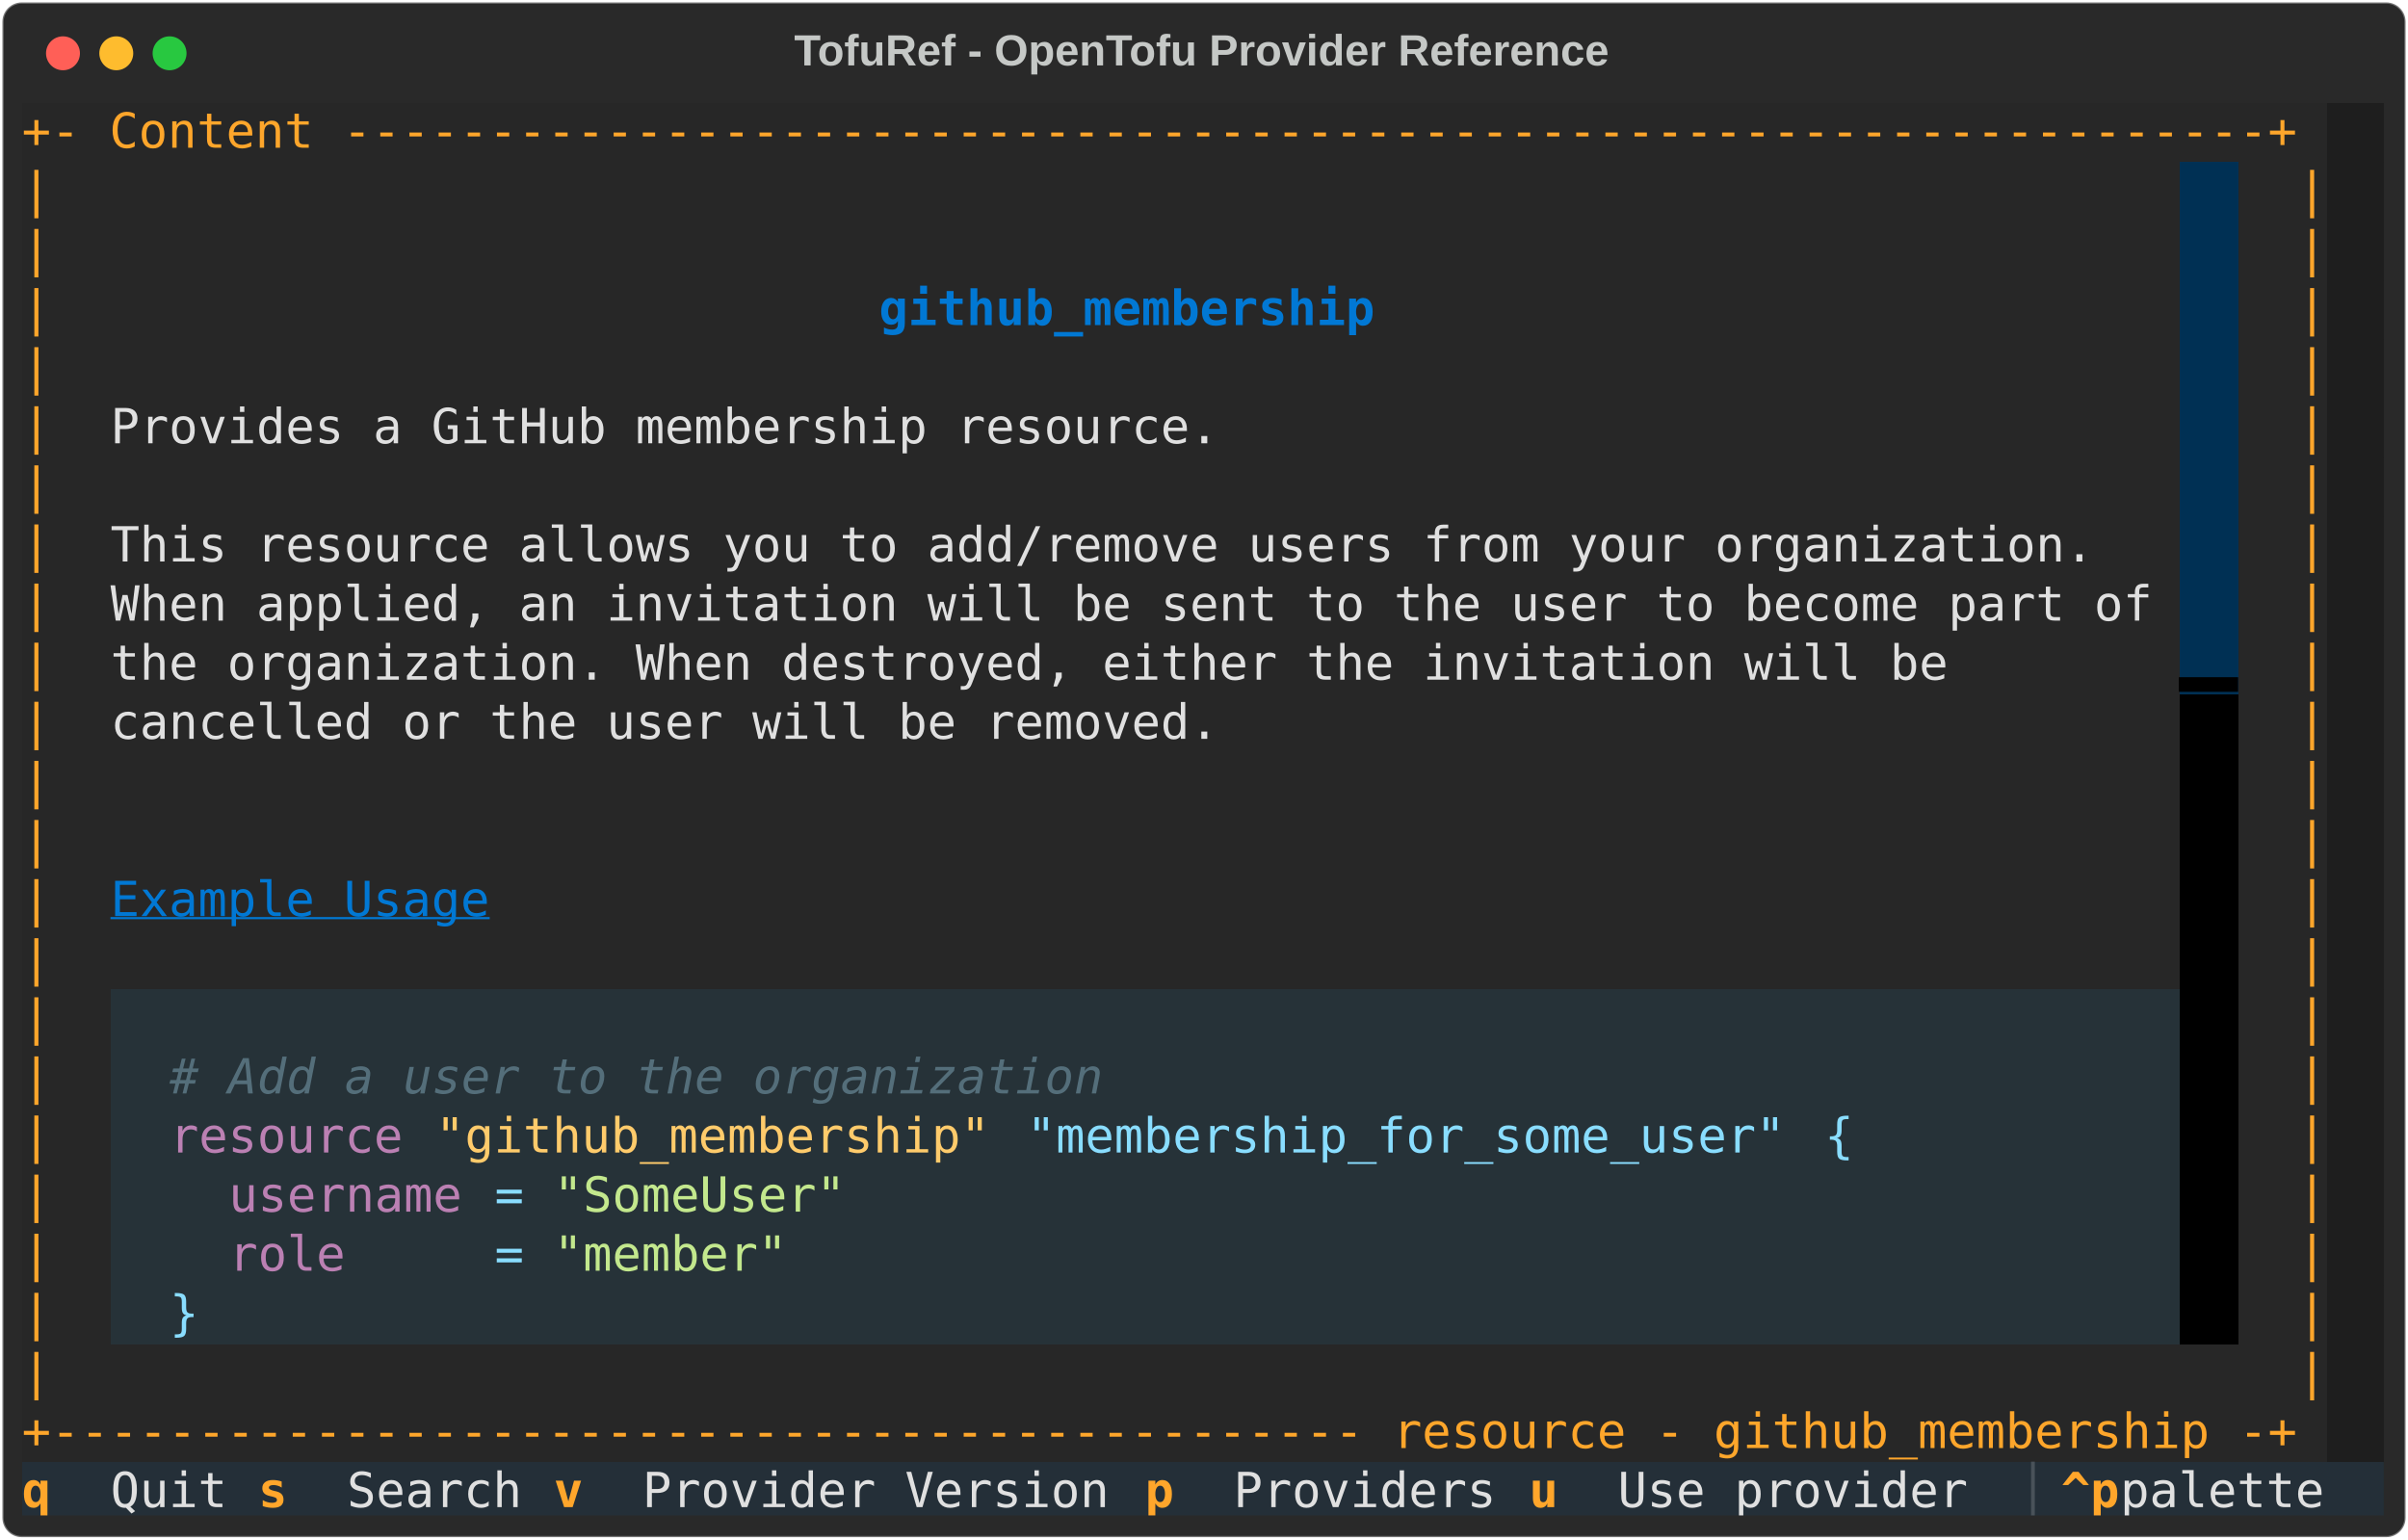
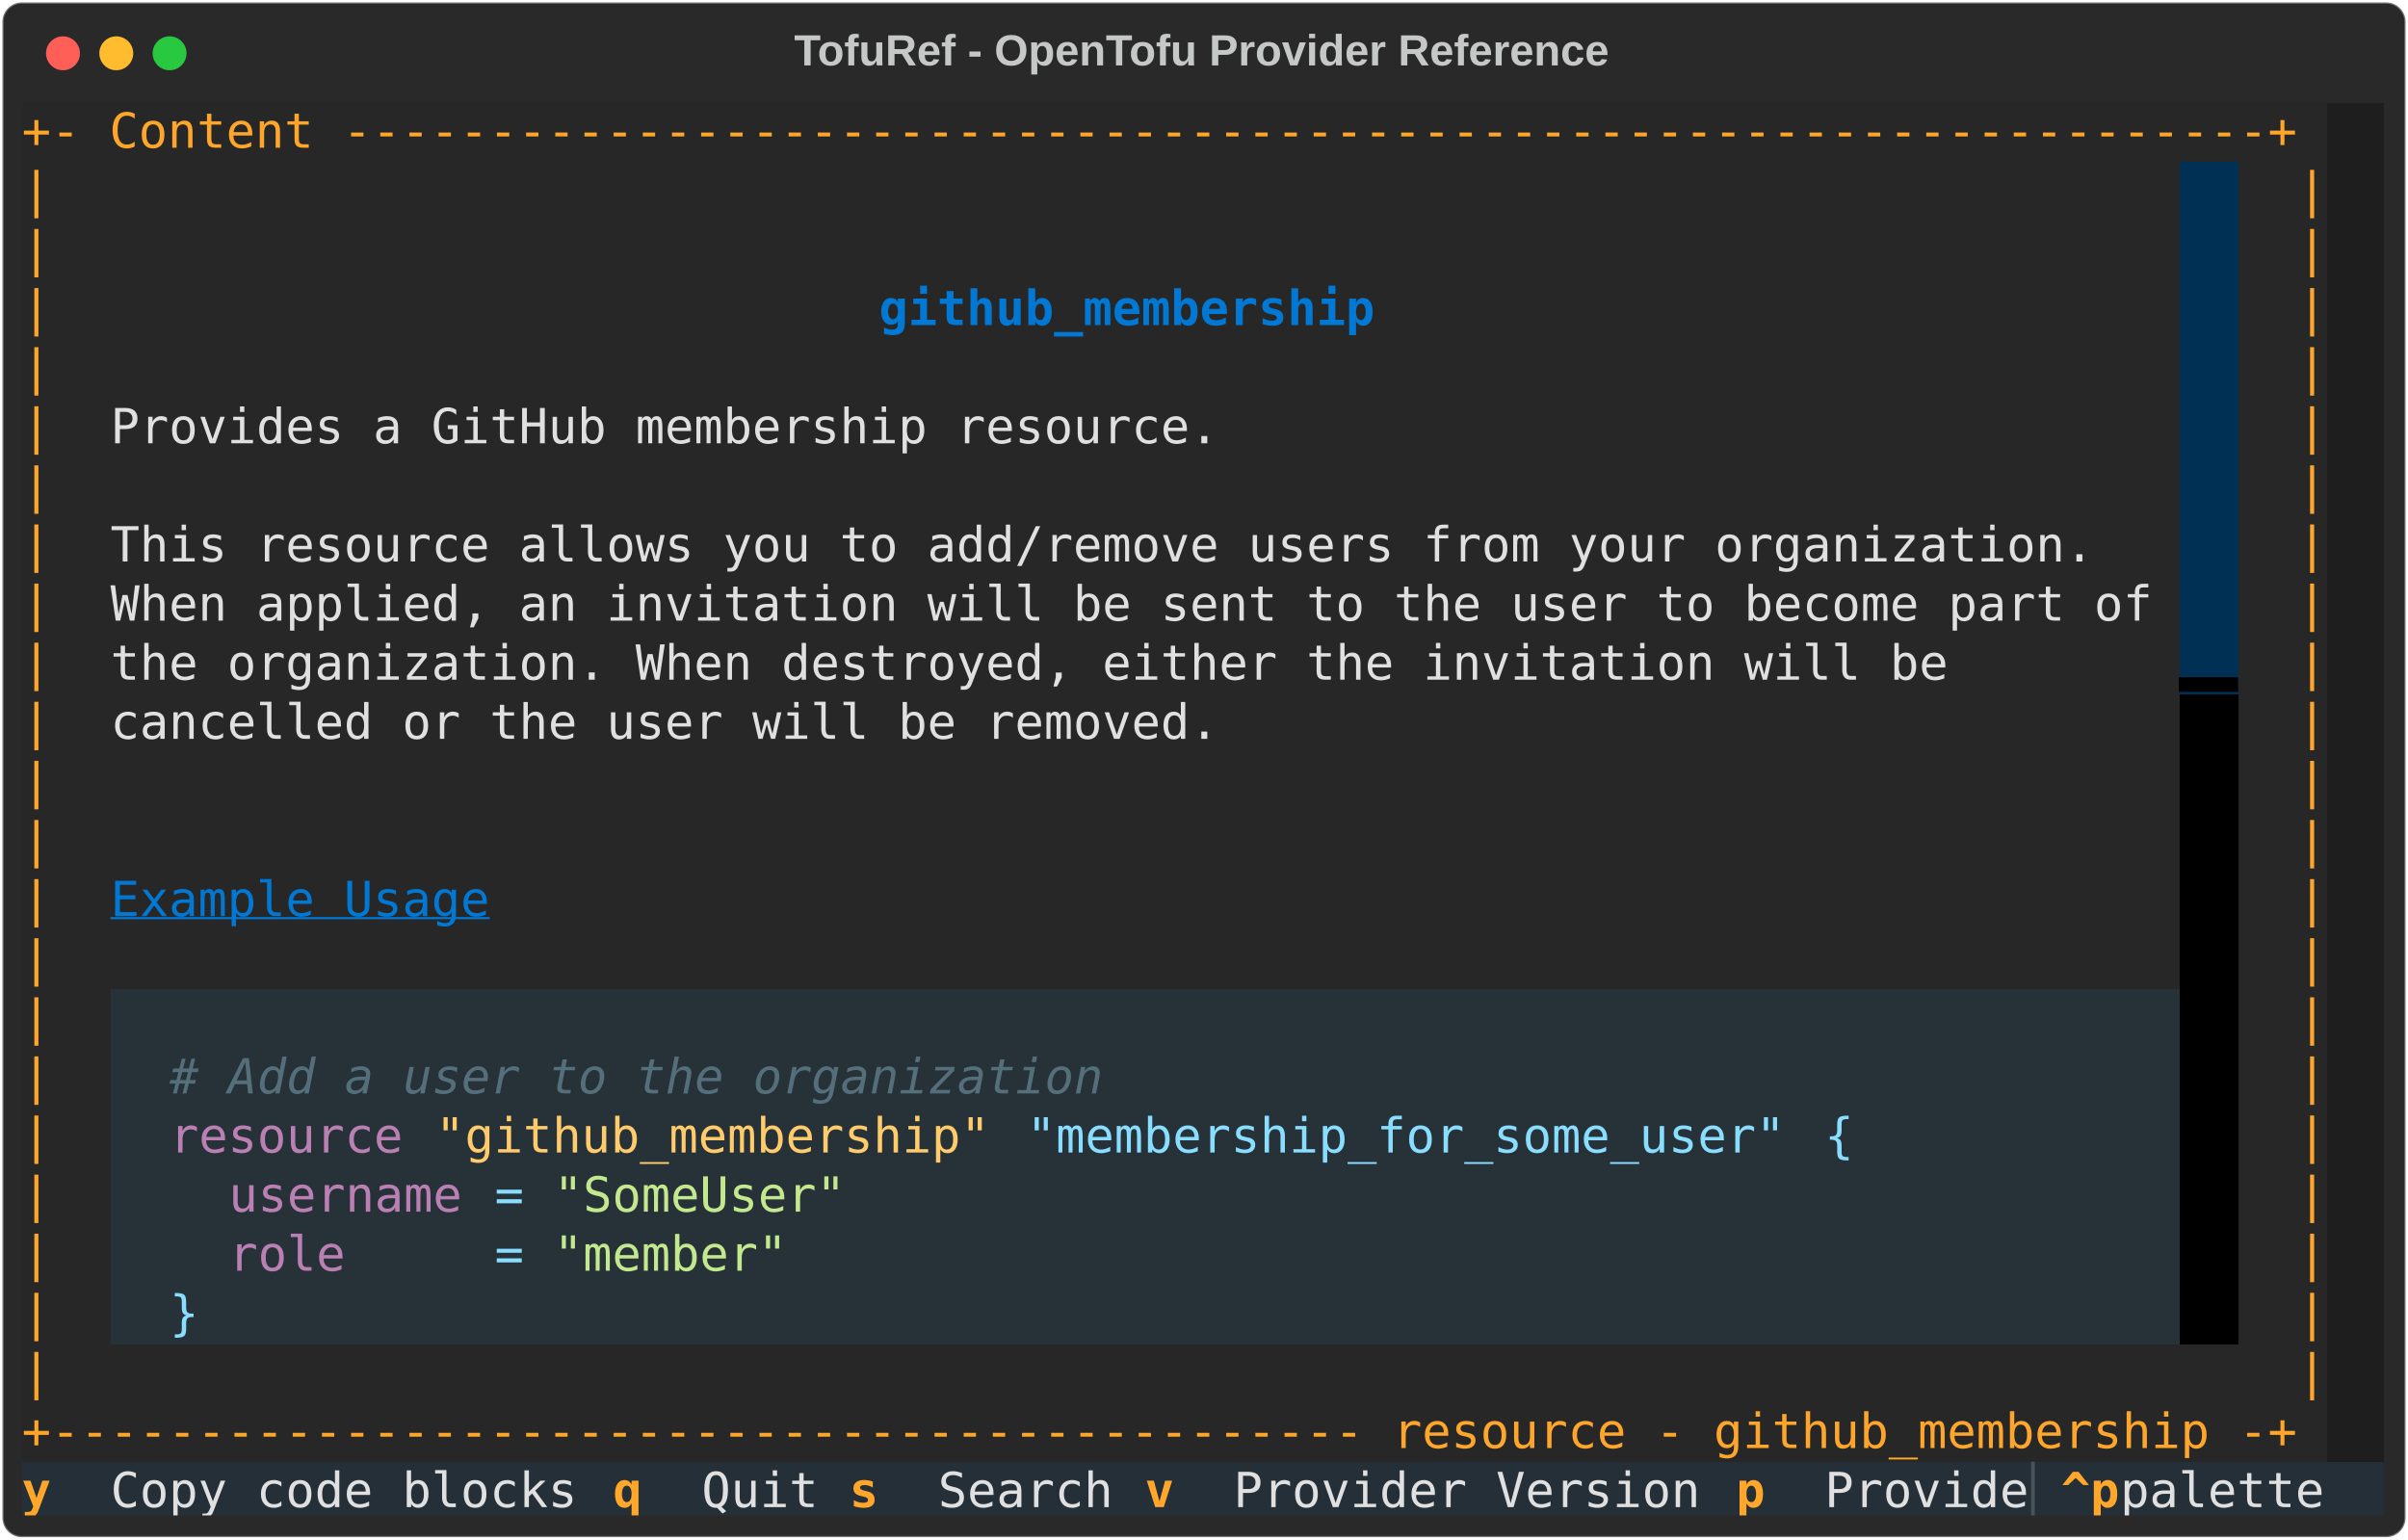
<svg xmlns="http://www.w3.org/2000/svg" class="rich-terminal" viewBox="0 0 994 635.6">
  <style>

    @font-face {
        font-family: "Fira Code";
        src: local("FiraCode-Regular"),
                url("https://cdnjs.cloudflare.com/ajax/libs/firacode/6.2.0/woff2/FiraCode-Regular.woff2") format("woff2"),
                url("https://cdnjs.cloudflare.com/ajax/libs/firacode/6.2.0/woff/FiraCode-Regular.woff") format("woff");
        font-style: normal;
        font-weight: 400;
    }
    @font-face {
        font-family: "Fira Code";
        src: local("FiraCode-Bold"),
                url("https://cdnjs.cloudflare.com/ajax/libs/firacode/6.2.0/woff2/FiraCode-Bold.woff2") format("woff2"),
                url("https://cdnjs.cloudflare.com/ajax/libs/firacode/6.2.0/woff/FiraCode-Bold.woff") format("woff");
        font-style: bold;
        font-weight: 700;
    }

    .terminal-matrix {
        font-family: Fira Code, monospace;
        font-size: 20px;
        line-height: 24.4px;
        font-variant-east-asian: full-width;
    }

    .terminal-title {
        font-size: 18px;
        font-weight: bold;
        font-family: arial;
    }

    .terminal-r1 { fill: #fea62b }
.terminal-r2 { fill: #e0e0e0 }
.terminal-r3 { fill: #c5c8c6 }
.terminal-r4 { fill: #272727 }
.terminal-r5 { fill: #0178d4;font-weight: bold }
.terminal-r6 { fill: #000000 }
.terminal-r7 { fill: #0178d4;text-decoration: underline; }
.terminal-r8 { fill: #d2d2d2 }
.terminal-r9 { fill: #546e7a;font-style: italic; }
.terminal-r10 { fill: #bb80b3 }
.terminal-r11 { fill: #eeffff }
.terminal-r12 { fill: #ffcb6b }
.terminal-r13 { fill: #89ddff }
.terminal-r14 { fill: #44555d;font-style: italic; }
.terminal-r15 { fill: #c3e88d }
.terminal-r16 { fill: #ffa62b;font-weight: bold }
.terminal-r17 { fill: #495259 }
    </style>
  <defs>
    <clipPath id="terminal-clip-terminal">
      <rect x="0" y="0" width="975.0" height="584.6" />
    </clipPath>
    <clipPath id="terminal-line-0">
      <rect x="0" y="1.5" width="976" height="24.65" />
    </clipPath>
    <clipPath id="terminal-line-1">
      <rect x="0" y="25.9" width="976" height="24.65" />
    </clipPath>
    <clipPath id="terminal-line-2">
      <rect x="0" y="50.3" width="976" height="24.65" />
    </clipPath>
    <clipPath id="terminal-line-3">
      <rect x="0" y="74.7" width="976" height="24.65" />
    </clipPath>
    <clipPath id="terminal-line-4">
      <rect x="0" y="99.1" width="976" height="24.65" />
    </clipPath>
    <clipPath id="terminal-line-5">
      <rect x="0" y="123.5" width="976" height="24.65" />
    </clipPath>
    <clipPath id="terminal-line-6">
      <rect x="0" y="147.9" width="976" height="24.65" />
    </clipPath>
    <clipPath id="terminal-line-7">
      <rect x="0" y="172.3" width="976" height="24.65" />
    </clipPath>
    <clipPath id="terminal-line-8">
      <rect x="0" y="196.7" width="976" height="24.65" />
    </clipPath>
    <clipPath id="terminal-line-9">
      <rect x="0" y="221.1" width="976" height="24.65" />
    </clipPath>
    <clipPath id="terminal-line-10">
      <rect x="0" y="245.5" width="976" height="24.65" />
    </clipPath>
    <clipPath id="terminal-line-11">
      <rect x="0" y="269.9" width="976" height="24.65" />
    </clipPath>
    <clipPath id="terminal-line-12">
      <rect x="0" y="294.3" width="976" height="24.65" />
    </clipPath>
    <clipPath id="terminal-line-13">
      <rect x="0" y="318.7" width="976" height="24.65" />
    </clipPath>
    <clipPath id="terminal-line-14">
      <rect x="0" y="343.1" width="976" height="24.65" />
    </clipPath>
    <clipPath id="terminal-line-15">
      <rect x="0" y="367.5" width="976" height="24.65" />
    </clipPath>
    <clipPath id="terminal-line-16">
      <rect x="0" y="391.9" width="976" height="24.65" />
    </clipPath>
    <clipPath id="terminal-line-17">
      <rect x="0" y="416.3" width="976" height="24.65" />
    </clipPath>
    <clipPath id="terminal-line-18">
      <rect x="0" y="440.7" width="976" height="24.65" />
    </clipPath>
    <clipPath id="terminal-line-19">
      <rect x="0" y="465.1" width="976" height="24.65" />
    </clipPath>
    <clipPath id="terminal-line-20">
      <rect x="0" y="489.5" width="976" height="24.65" />
    </clipPath>
    <clipPath id="terminal-line-21">
      <rect x="0" y="513.9" width="976" height="24.65" />
    </clipPath>
    <clipPath id="terminal-line-22">
      <rect x="0" y="538.3" width="976" height="24.65" />
    </clipPath>
  </defs>
  <rect fill="#292929" stroke="rgba(255,255,255,0.35)" stroke-width="1" x="1" y="1" width="992" height="633.6" rx="8" />
  <text class="terminal-title" fill="#c5c8c6" text-anchor="middle" x="496" y="27">TofuRef - OpenTofu Provider Reference</text>
  <g transform="translate(26,22)">
    <circle cx="0" cy="0" r="7" fill="#ff5f57" />
    <circle cx="22" cy="0" r="7" fill="#febc2e" />
    <circle cx="44" cy="0" r="7" fill="#28c840" />
  </g>
  <g transform="translate(9, 41)" clip-path="url(#terminal-clip-terminal)">
    <rect fill="#272727" x="0" y="1.5" width="951.6" height="24.65" shape-rendering="crispEdges" />
    <rect fill="#1e1e1e" x="951.6" y="1.5" width="24.4" height="24.65" shape-rendering="crispEdges" />
    <rect fill="#272727" x="0" y="25.9" width="12.2" height="24.65" shape-rendering="crispEdges" />
    <rect fill="#272727" x="12.2" y="25.9" width="24.4" height="24.65" shape-rendering="crispEdges" />
    <rect fill="#272727" x="36.6" y="25.9" width="854" height="24.65" shape-rendering="crispEdges" />
    <rect fill="#003054" x="890.6" y="25.9" width="24.4" height="24.65" shape-rendering="crispEdges" />
    <rect fill="#272727" x="915" y="25.9" width="24.4" height="24.65" shape-rendering="crispEdges" />
    <rect fill="#272727" x="939.4" y="25.9" width="12.2" height="24.65" shape-rendering="crispEdges" />
    <rect fill="#1e1e1e" x="951.6" y="25.9" width="24.4" height="24.65" shape-rendering="crispEdges" />
    <rect fill="#272727" x="0" y="50.3" width="12.2" height="24.65" shape-rendering="crispEdges" />
    <rect fill="#272727" x="12.2" y="50.3" width="24.4" height="24.65" shape-rendering="crispEdges" />
    <rect fill="#272727" x="36.6" y="50.3" width="854" height="24.65" shape-rendering="crispEdges" />
    <rect fill="#003054" x="890.6" y="50.3" width="24.4" height="24.65" shape-rendering="crispEdges" />
    <rect fill="#272727" x="915" y="50.3" width="24.4" height="24.65" shape-rendering="crispEdges" />
    <rect fill="#272727" x="939.4" y="50.3" width="12.2" height="24.65" shape-rendering="crispEdges" />
    <rect fill="#1e1e1e" x="951.6" y="50.3" width="24.4" height="24.65" shape-rendering="crispEdges" />
    <rect fill="#272727" x="0" y="74.7" width="12.2" height="24.65" shape-rendering="crispEdges" />
    <rect fill="#272727" x="12.2" y="74.7" width="24.4" height="24.65" shape-rendering="crispEdges" />
    <rect fill="#272727" x="36.6" y="74.7" width="317.2" height="24.65" shape-rendering="crispEdges" />
    <rect fill="#272727" x="353.8" y="74.7" width="207.4" height="24.65" shape-rendering="crispEdges" />
    <rect fill="#272727" x="561.2" y="74.7" width="329.4" height="24.65" shape-rendering="crispEdges" />
    <rect fill="#003054" x="890.6" y="74.7" width="24.4" height="24.65" shape-rendering="crispEdges" />
    <rect fill="#272727" x="915" y="74.7" width="24.4" height="24.65" shape-rendering="crispEdges" />
    <rect fill="#272727" x="939.4" y="74.7" width="12.2" height="24.65" shape-rendering="crispEdges" />
    <rect fill="#1e1e1e" x="951.6" y="74.7" width="24.4" height="24.65" shape-rendering="crispEdges" />
    <rect fill="#272727" x="0" y="99.1" width="12.2" height="24.65" shape-rendering="crispEdges" />
    <rect fill="#272727" x="12.2" y="99.1" width="24.4" height="24.65" shape-rendering="crispEdges" />
    <rect fill="#272727" x="36.6" y="99.1" width="854" height="24.65" shape-rendering="crispEdges" />
    <rect fill="#003054" x="890.6" y="99.1" width="24.4" height="24.65" shape-rendering="crispEdges" />
    <rect fill="#272727" x="915" y="99.1" width="24.4" height="24.65" shape-rendering="crispEdges" />
    <rect fill="#272727" x="939.4" y="99.1" width="12.2" height="24.65" shape-rendering="crispEdges" />
    <rect fill="#1e1e1e" x="951.6" y="99.1" width="24.4" height="24.65" shape-rendering="crispEdges" />
    <rect fill="#272727" x="0" y="123.5" width="12.2" height="24.65" shape-rendering="crispEdges" />
    <rect fill="#272727" x="12.2" y="123.5" width="24.4" height="24.65" shape-rendering="crispEdges" />
    <rect fill="#272727" x="36.6" y="123.5" width="463.6" height="24.65" shape-rendering="crispEdges" />
    <rect fill="#272727" x="500.2" y="123.5" width="390.4" height="24.65" shape-rendering="crispEdges" />
    <rect fill="#003054" x="890.6" y="123.5" width="24.4" height="24.65" shape-rendering="crispEdges" />
    <rect fill="#272727" x="915" y="123.5" width="24.4" height="24.65" shape-rendering="crispEdges" />
    <rect fill="#272727" x="939.4" y="123.5" width="12.2" height="24.65" shape-rendering="crispEdges" />
    <rect fill="#1e1e1e" x="951.6" y="123.5" width="24.4" height="24.65" shape-rendering="crispEdges" />
    <rect fill="#272727" x="0" y="147.9" width="12.2" height="24.65" shape-rendering="crispEdges" />
    <rect fill="#272727" x="12.2" y="147.9" width="24.4" height="24.65" shape-rendering="crispEdges" />
    <rect fill="#272727" x="36.6" y="147.9" width="854" height="24.65" shape-rendering="crispEdges" />
    <rect fill="#003054" x="890.6" y="147.9" width="24.4" height="24.65" shape-rendering="crispEdges" />
    <rect fill="#272727" x="915" y="147.9" width="24.4" height="24.65" shape-rendering="crispEdges" />
    <rect fill="#272727" x="939.4" y="147.9" width="12.2" height="24.65" shape-rendering="crispEdges" />
    <rect fill="#1e1e1e" x="951.6" y="147.9" width="24.4" height="24.65" shape-rendering="crispEdges" />
    <rect fill="#272727" x="0" y="172.3" width="12.2" height="24.65" shape-rendering="crispEdges" />
    <rect fill="#272727" x="12.2" y="172.3" width="24.4" height="24.65" shape-rendering="crispEdges" />
    <rect fill="#272727" x="36.6" y="172.3" width="829.6" height="24.65" shape-rendering="crispEdges" />
    <rect fill="#272727" x="866.2" y="172.3" width="24.4" height="24.65" shape-rendering="crispEdges" />
    <rect fill="#003054" x="890.6" y="172.3" width="24.4" height="24.65" shape-rendering="crispEdges" />
    <rect fill="#272727" x="915" y="172.3" width="24.4" height="24.65" shape-rendering="crispEdges" />
    <rect fill="#272727" x="939.4" y="172.3" width="12.2" height="24.65" shape-rendering="crispEdges" />
    <rect fill="#1e1e1e" x="951.6" y="172.3" width="24.4" height="24.65" shape-rendering="crispEdges" />
    <rect fill="#272727" x="0" y="196.7" width="12.2" height="24.65" shape-rendering="crispEdges" />
    <rect fill="#272727" x="12.2" y="196.7" width="24.4" height="24.65" shape-rendering="crispEdges" />
    <rect fill="#272727" x="36.6" y="196.7" width="854" height="24.65" shape-rendering="crispEdges" />
    <rect fill="#003054" x="890.6" y="196.7" width="24.4" height="24.65" shape-rendering="crispEdges" />
    <rect fill="#272727" x="915" y="196.7" width="24.4" height="24.65" shape-rendering="crispEdges" />
    <rect fill="#272727" x="939.4" y="196.7" width="12.2" height="24.65" shape-rendering="crispEdges" />
    <rect fill="#1e1e1e" x="951.6" y="196.7" width="24.4" height="24.65" shape-rendering="crispEdges" />
    <rect fill="#272727" x="0" y="221.1" width="12.2" height="24.65" shape-rendering="crispEdges" />
    <rect fill="#272727" x="12.2" y="221.1" width="24.4" height="24.65" shape-rendering="crispEdges" />
    <rect fill="#272727" x="36.6" y="221.1" width="768.6" height="24.65" shape-rendering="crispEdges" />
    <rect fill="#272727" x="805.2" y="221.1" width="85.4" height="24.65" shape-rendering="crispEdges" />
    <rect fill="#003054" x="890.6" y="221.1" width="24.4" height="24.65" shape-rendering="crispEdges" />
    <rect fill="#272727" x="915" y="221.1" width="24.4" height="24.65" shape-rendering="crispEdges" />
    <rect fill="#272727" x="939.4" y="221.1" width="12.2" height="24.65" shape-rendering="crispEdges" />
    <rect fill="#1e1e1e" x="951.6" y="221.1" width="24.4" height="24.65" shape-rendering="crispEdges" />
    <rect fill="#272727" x="0" y="245.5" width="12.2" height="24.65" shape-rendering="crispEdges" />
    <rect fill="#272727" x="12.2" y="245.5" width="24.4" height="24.65" shape-rendering="crispEdges" />
    <rect fill="#272727" x="36.6" y="245.5" width="463.6" height="24.65" shape-rendering="crispEdges" />
    <rect fill="#272727" x="500.2" y="245.5" width="390.4" height="24.65" shape-rendering="crispEdges" />
    <rect fill="#000000" x="890.6" y="245.5" width="24.4" height="24.65" shape-rendering="crispEdges" />
    <rect fill="#272727" x="915" y="245.5" width="24.4" height="24.65" shape-rendering="crispEdges" />
    <rect fill="#272727" x="939.4" y="245.5" width="12.2" height="24.65" shape-rendering="crispEdges" />
    <rect fill="#1e1e1e" x="951.6" y="245.5" width="24.4" height="24.65" shape-rendering="crispEdges" />
    <rect fill="#272727" x="0" y="269.9" width="12.2" height="24.65" shape-rendering="crispEdges" />
    <rect fill="#272727" x="12.2" y="269.9" width="24.4" height="24.65" shape-rendering="crispEdges" />
    <rect fill="#272727" x="36.6" y="269.9" width="854" height="24.65" shape-rendering="crispEdges" />
    <rect fill="#000000" x="890.6" y="269.9" width="24.4" height="24.65" shape-rendering="crispEdges" />
    <rect fill="#272727" x="915" y="269.9" width="24.4" height="24.65" shape-rendering="crispEdges" />
    <rect fill="#272727" x="939.4" y="269.9" width="12.2" height="24.65" shape-rendering="crispEdges" />
    <rect fill="#1e1e1e" x="951.6" y="269.9" width="24.4" height="24.65" shape-rendering="crispEdges" />
    <rect fill="#272727" x="0" y="294.3" width="12.2" height="24.65" shape-rendering="crispEdges" />
    <rect fill="#272727" x="12.2" y="294.3" width="24.4" height="24.65" shape-rendering="crispEdges" />
    <rect fill="#272727" x="36.6" y="294.3" width="854" height="24.65" shape-rendering="crispEdges" />
    <rect fill="#000000" x="890.6" y="294.3" width="24.4" height="24.65" shape-rendering="crispEdges" />
    <rect fill="#272727" x="915" y="294.3" width="24.4" height="24.65" shape-rendering="crispEdges" />
    <rect fill="#272727" x="939.4" y="294.3" width="12.2" height="24.65" shape-rendering="crispEdges" />
    <rect fill="#1e1e1e" x="951.6" y="294.3" width="24.4" height="24.65" shape-rendering="crispEdges" />
    <rect fill="#272727" x="0" y="318.7" width="12.2" height="24.65" shape-rendering="crispEdges" />
    <rect fill="#272727" x="12.2" y="318.7" width="24.4" height="24.65" shape-rendering="crispEdges" />
    <rect fill="#272727" x="36.6" y="318.7" width="158.6" height="24.65" shape-rendering="crispEdges" />
    <rect fill="#272727" x="195.2" y="318.7" width="695.4" height="24.65" shape-rendering="crispEdges" />
    <rect fill="#000000" x="890.6" y="318.7" width="24.4" height="24.65" shape-rendering="crispEdges" />
    <rect fill="#272727" x="915" y="318.7" width="24.4" height="24.65" shape-rendering="crispEdges" />
    <rect fill="#272727" x="939.4" y="318.7" width="12.2" height="24.65" shape-rendering="crispEdges" />
    <rect fill="#1e1e1e" x="951.6" y="318.7" width="24.4" height="24.65" shape-rendering="crispEdges" />
    <rect fill="#272727" x="0" y="343.1" width="12.2" height="24.65" shape-rendering="crispEdges" />
    <rect fill="#272727" x="12.2" y="343.1" width="24.4" height="24.65" shape-rendering="crispEdges" />
    <rect fill="#272727" x="36.6" y="343.1" width="854" height="24.65" shape-rendering="crispEdges" />
    <rect fill="#000000" x="890.6" y="343.1" width="24.4" height="24.65" shape-rendering="crispEdges" />
    <rect fill="#272727" x="915" y="343.1" width="24.4" height="24.65" shape-rendering="crispEdges" />
    <rect fill="#272727" x="939.4" y="343.1" width="12.2" height="24.65" shape-rendering="crispEdges" />
    <rect fill="#1e1e1e" x="951.6" y="343.1" width="24.4" height="24.65" shape-rendering="crispEdges" />
    <rect fill="#272727" x="0" y="367.5" width="12.2" height="24.65" shape-rendering="crispEdges" />
    <rect fill="#272727" x="12.2" y="367.5" width="24.4" height="24.65" shape-rendering="crispEdges" />
    <rect fill="#263238" x="36.6" y="367.5" width="854" height="24.65" shape-rendering="crispEdges" />
    <rect fill="#000000" x="890.6" y="367.5" width="24.4" height="24.65" shape-rendering="crispEdges" />
    <rect fill="#272727" x="915" y="367.5" width="24.4" height="24.65" shape-rendering="crispEdges" />
    <rect fill="#272727" x="939.4" y="367.5" width="12.2" height="24.65" shape-rendering="crispEdges" />
    <rect fill="#1e1e1e" x="951.6" y="367.5" width="24.4" height="24.65" shape-rendering="crispEdges" />
    <rect fill="#272727" x="0" y="391.9" width="12.2" height="24.65" shape-rendering="crispEdges" />
    <rect fill="#272727" x="12.2" y="391.9" width="24.4" height="24.65" shape-rendering="crispEdges" />
    <rect fill="#263238" x="36.6" y="391.9" width="24.4" height="24.65" shape-rendering="crispEdges" />
    <rect fill="#263238" x="61" y="391.9" width="390.4" height="24.65" shape-rendering="crispEdges" />
    <rect fill="#263238" x="451.4" y="391.9" width="439.2" height="24.65" shape-rendering="crispEdges" />
    <rect fill="#000000" x="890.6" y="391.9" width="24.4" height="24.65" shape-rendering="crispEdges" />
    <rect fill="#272727" x="915" y="391.9" width="24.4" height="24.65" shape-rendering="crispEdges" />
    <rect fill="#272727" x="939.4" y="391.9" width="12.2" height="24.65" shape-rendering="crispEdges" />
    <rect fill="#1e1e1e" x="951.6" y="391.9" width="24.4" height="24.65" shape-rendering="crispEdges" />
    <rect fill="#272727" x="0" y="416.3" width="12.2" height="24.65" shape-rendering="crispEdges" />
    <rect fill="#272727" x="12.2" y="416.3" width="24.4" height="24.65" shape-rendering="crispEdges" />
    <rect fill="#263238" x="36.6" y="416.3" width="24.4" height="24.65" shape-rendering="crispEdges" />
    <rect fill="#263238" x="61" y="416.3" width="97.6" height="24.65" shape-rendering="crispEdges" />
    <rect fill="#263238" x="158.6" y="416.3" width="12.2" height="24.65" shape-rendering="crispEdges" />
    <rect fill="#263238" x="170.8" y="416.3" width="231.8" height="24.65" shape-rendering="crispEdges" />
    <rect fill="#263238" x="402.6" y="416.3" width="12.2" height="24.65" shape-rendering="crispEdges" />
    <rect fill="#263238" x="414.8" y="416.3" width="317.2" height="24.65" shape-rendering="crispEdges" />
    <rect fill="#263238" x="732" y="416.3" width="12.2" height="24.65" shape-rendering="crispEdges" />
    <rect fill="#263238" x="744.2" y="416.3" width="12.2" height="24.65" shape-rendering="crispEdges" />
    <rect fill="#263238" x="756.4" y="416.3" width="134.2" height="24.65" shape-rendering="crispEdges" />
    <rect fill="#000000" x="890.6" y="416.3" width="24.4" height="24.65" shape-rendering="crispEdges" />
    <rect fill="#272727" x="915" y="416.3" width="24.4" height="24.65" shape-rendering="crispEdges" />
    <rect fill="#272727" x="939.4" y="416.3" width="12.2" height="24.65" shape-rendering="crispEdges" />
    <rect fill="#1e1e1e" x="951.6" y="416.3" width="24.4" height="24.65" shape-rendering="crispEdges" />
    <rect fill="#272727" x="0" y="440.7" width="12.2" height="24.65" shape-rendering="crispEdges" />
    <rect fill="#272727" x="12.2" y="440.7" width="24.4" height="24.65" shape-rendering="crispEdges" />
    <rect fill="#263238" x="36.6" y="440.7" width="24.4" height="24.65" shape-rendering="crispEdges" />
    <rect fill="#263238" x="61" y="440.7" width="24.4" height="24.65" shape-rendering="crispEdges" />
    <rect fill="#263238" x="85.4" y="440.7" width="97.6" height="24.65" shape-rendering="crispEdges" />
    <rect fill="#263238" x="183" y="440.7" width="12.2" height="24.65" shape-rendering="crispEdges" />
    <rect fill="#263238" x="195.2" y="440.7" width="12.2" height="24.65" shape-rendering="crispEdges" />
    <rect fill="#263238" x="207.4" y="440.7" width="12.2" height="24.65" shape-rendering="crispEdges" />
    <rect fill="#263238" x="219.6" y="440.7" width="122" height="24.65" shape-rendering="crispEdges" />
    <rect fill="#263238" x="341.6" y="440.7" width="549" height="24.65" shape-rendering="crispEdges" />
    <rect fill="#000000" x="890.6" y="440.7" width="24.4" height="24.65" shape-rendering="crispEdges" />
    <rect fill="#272727" x="915" y="440.7" width="24.4" height="24.65" shape-rendering="crispEdges" />
    <rect fill="#272727" x="939.4" y="440.7" width="12.2" height="24.65" shape-rendering="crispEdges" />
    <rect fill="#1e1e1e" x="951.6" y="440.7" width="24.4" height="24.65" shape-rendering="crispEdges" />
    <rect fill="#272727" x="0" y="465.1" width="12.2" height="24.65" shape-rendering="crispEdges" />
    <rect fill="#272727" x="12.2" y="465.1" width="24.4" height="24.65" shape-rendering="crispEdges" />
    <rect fill="#263238" x="36.6" y="465.1" width="24.4" height="24.65" shape-rendering="crispEdges" />
    <rect fill="#263238" x="61" y="465.1" width="24.4" height="24.65" shape-rendering="crispEdges" />
    <rect fill="#263238" x="85.4" y="465.1" width="48.8" height="24.65" shape-rendering="crispEdges" />
    <rect fill="#263238" x="134.2" y="465.1" width="61" height="24.65" shape-rendering="crispEdges" />
    <rect fill="#263238" x="195.2" y="465.1" width="12.2" height="24.65" shape-rendering="crispEdges" />
    <rect fill="#263238" x="207.4" y="465.1" width="12.2" height="24.65" shape-rendering="crispEdges" />
    <rect fill="#263238" x="219.6" y="465.1" width="97.6" height="24.65" shape-rendering="crispEdges" />
    <rect fill="#263238" x="317.2" y="465.1" width="573.4" height="24.65" shape-rendering="crispEdges" />
    <rect fill="#000000" x="890.6" y="465.1" width="24.4" height="24.65" shape-rendering="crispEdges" />
    <rect fill="#272727" x="915" y="465.1" width="24.4" height="24.65" shape-rendering="crispEdges" />
    <rect fill="#272727" x="939.4" y="465.1" width="12.2" height="24.65" shape-rendering="crispEdges" />
    <rect fill="#1e1e1e" x="951.6" y="465.1" width="24.4" height="24.65" shape-rendering="crispEdges" />
    <rect fill="#272727" x="0" y="489.5" width="12.2" height="24.65" shape-rendering="crispEdges" />
    <rect fill="#272727" x="12.2" y="489.5" width="24.4" height="24.65" shape-rendering="crispEdges" />
    <rect fill="#263238" x="36.6" y="489.5" width="24.4" height="24.65" shape-rendering="crispEdges" />
    <rect fill="#263238" x="61" y="489.5" width="12.2" height="24.65" shape-rendering="crispEdges" />
    <rect fill="#263238" x="73.2" y="489.5" width="817.4" height="24.65" shape-rendering="crispEdges" />
    <rect fill="#000000" x="890.6" y="489.5" width="24.4" height="24.65" shape-rendering="crispEdges" />
    <rect fill="#272727" x="915" y="489.5" width="24.4" height="24.65" shape-rendering="crispEdges" />
    <rect fill="#272727" x="939.4" y="489.5" width="12.2" height="24.65" shape-rendering="crispEdges" />
    <rect fill="#1e1e1e" x="951.6" y="489.5" width="24.4" height="24.65" shape-rendering="crispEdges" />
    <rect fill="#272727" x="0" y="513.9" width="12.2" height="24.65" shape-rendering="crispEdges" />
    <rect fill="#272727" x="12.2" y="513.9" width="927.2" height="24.65" shape-rendering="crispEdges" />
    <rect fill="#272727" x="939.4" y="513.9" width="12.2" height="24.65" shape-rendering="crispEdges" />
    <rect fill="#1e1e1e" x="951.6" y="513.9" width="24.4" height="24.65" shape-rendering="crispEdges" />
    <rect fill="#272727" x="0" y="538.3" width="951.6" height="24.65" shape-rendering="crispEdges" />
    <rect fill="#1e1e1e" x="951.6" y="538.3" width="24.4" height="24.65" shape-rendering="crispEdges" />
    <rect fill="#242f38" x="0" y="562.7" width="36.6" height="24.65" shape-rendering="crispEdges" />
-     <rect fill="#242f38" x="36.6" y="562.7" width="61" height="24.65" shape-rendering="crispEdges" />
-     <rect fill="#242f38" x="97.6" y="562.7" width="36.6" height="24.65" shape-rendering="crispEdges" />
-     <rect fill="#242f38" x="134.2" y="562.7" width="85.4" height="24.65" shape-rendering="crispEdges" />
-     <rect fill="#242f38" x="219.6" y="562.7" width="36.6" height="24.65" shape-rendering="crispEdges" />
-     <rect fill="#242f38" x="256.2" y="562.7" width="207.4" height="24.65" shape-rendering="crispEdges" />
+     <rect fill="#242f38" x="36.6" y="562.7" width="207.4" height="24.65" shape-rendering="crispEdges" />
+     <rect fill="#242f38" x="244" y="562.7" width="36.6" height="24.65" shape-rendering="crispEdges" />
+     <rect fill="#242f38" x="280.6" y="562.7" width="61" height="24.65" shape-rendering="crispEdges" />
+     <rect fill="#242f38" x="341.6" y="562.7" width="36.6" height="24.65" shape-rendering="crispEdges" />
+     <rect fill="#242f38" x="378.2" y="562.7" width="85.4" height="24.65" shape-rendering="crispEdges" />
    <rect fill="#242f38" x="463.6" y="562.7" width="36.6" height="24.65" shape-rendering="crispEdges" />
-     <rect fill="#242f38" x="500.2" y="562.7" width="122" height="24.65" shape-rendering="crispEdges" />
-     <rect fill="#242f38" x="622.2" y="562.7" width="36.6" height="24.65" shape-rendering="crispEdges" />
-     <rect fill="#242f38" x="658.8" y="562.7" width="158.6" height="24.65" shape-rendering="crispEdges" />
-     <rect fill="#242f38" x="817.4" y="562.7" width="12.2" height="24.65" shape-rendering="crispEdges" />
+     <rect fill="#242f38" x="500.2" y="562.7" width="207.4" height="24.65" shape-rendering="crispEdges" />
+     <rect fill="#242f38" x="707.6" y="562.7" width="36.6" height="24.65" shape-rendering="crispEdges" />
+     <rect fill="#242f38" x="744.2" y="562.7" width="85.4" height="24.65" shape-rendering="crispEdges" />
    <rect fill="#242f38" x="829.6" y="562.7" width="12.2" height="24.65" shape-rendering="crispEdges" />
    <rect fill="#242f38" x="841.8" y="562.7" width="24.4" height="24.65" shape-rendering="crispEdges" />
    <rect fill="#242f38" x="866.2" y="562.7" width="97.6" height="24.65" shape-rendering="crispEdges" />
    <rect fill="#242f38" x="963.8" y="562.7" width="12.2" height="24.65" shape-rendering="crispEdges" />
    <g class="terminal-matrix">
      <text class="terminal-r1" x="0" y="20" textLength="951.6" clip-path="url(#terminal-line-0)">+- Content ------------------------------------------------------------------+</text>
      <text class="terminal-r3" x="976" y="20" textLength="12.2" clip-path="url(#terminal-line-0)">
</text>
      <text class="terminal-r1" x="0" y="44.4" textLength="12.2" clip-path="url(#terminal-line-1)">|</text>
      <text class="terminal-r1" x="939.4" y="44.4" textLength="12.2" clip-path="url(#terminal-line-1)">|</text>
      <text class="terminal-r3" x="976" y="44.4" textLength="12.2" clip-path="url(#terminal-line-1)">
</text>
      <text class="terminal-r1" x="0" y="68.8" textLength="12.2" clip-path="url(#terminal-line-2)">|</text>
      <text class="terminal-r1" x="939.4" y="68.8" textLength="12.2" clip-path="url(#terminal-line-2)">|</text>
      <text class="terminal-r3" x="976" y="68.8" textLength="12.2" clip-path="url(#terminal-line-2)">
</text>
      <text class="terminal-r1" x="0" y="93.2" textLength="12.2" clip-path="url(#terminal-line-3)">|</text>
      <text class="terminal-r5" x="353.8" y="93.2" textLength="207.4" clip-path="url(#terminal-line-3)">github_membership</text>
      <text class="terminal-r1" x="939.4" y="93.2" textLength="12.2" clip-path="url(#terminal-line-3)">|</text>
      <text class="terminal-r3" x="976" y="93.2" textLength="12.2" clip-path="url(#terminal-line-3)">
</text>
      <text class="terminal-r1" x="0" y="117.6" textLength="12.2" clip-path="url(#terminal-line-4)">|</text>
      <text class="terminal-r1" x="939.4" y="117.6" textLength="12.2" clip-path="url(#terminal-line-4)">|</text>
      <text class="terminal-r3" x="976" y="117.6" textLength="12.2" clip-path="url(#terminal-line-4)">
</text>
      <text class="terminal-r1" x="0" y="142" textLength="12.2" clip-path="url(#terminal-line-5)">|</text>
      <text class="terminal-r2" x="36.6" y="142" textLength="463.6" clip-path="url(#terminal-line-5)">Provides a GitHub membership resource.</text>
      <text class="terminal-r1" x="939.4" y="142" textLength="12.2" clip-path="url(#terminal-line-5)">|</text>
      <text class="terminal-r3" x="976" y="142" textLength="12.2" clip-path="url(#terminal-line-5)">
</text>
      <text class="terminal-r1" x="0" y="166.4" textLength="12.2" clip-path="url(#terminal-line-6)">|</text>
      <text class="terminal-r1" x="939.4" y="166.4" textLength="12.2" clip-path="url(#terminal-line-6)">|</text>
      <text class="terminal-r3" x="976" y="166.4" textLength="12.2" clip-path="url(#terminal-line-6)">
</text>
      <text class="terminal-r1" x="0" y="190.8" textLength="12.2" clip-path="url(#terminal-line-7)">|</text>
      <text class="terminal-r2" x="36.6" y="190.8" textLength="829.6" clip-path="url(#terminal-line-7)">This resource allows you to add/remove users from your organization.</text>
      <text class="terminal-r1" x="939.4" y="190.8" textLength="12.2" clip-path="url(#terminal-line-7)">|</text>
      <text class="terminal-r3" x="976" y="190.8" textLength="12.2" clip-path="url(#terminal-line-7)">
</text>
      <text class="terminal-r1" x="0" y="215.2" textLength="12.2" clip-path="url(#terminal-line-8)">|</text>
      <text class="terminal-r2" x="36.6" y="215.2" textLength="854" clip-path="url(#terminal-line-8)">When applied, an invitation will be sent to the user to become part of</text>
      <text class="terminal-r1" x="939.4" y="215.2" textLength="12.2" clip-path="url(#terminal-line-8)">|</text>
      <text class="terminal-r3" x="976" y="215.2" textLength="12.2" clip-path="url(#terminal-line-8)">
</text>
      <text class="terminal-r1" x="0" y="239.6" textLength="12.2" clip-path="url(#terminal-line-9)">|</text>
      <text class="terminal-r2" x="36.6" y="239.6" textLength="768.6" clip-path="url(#terminal-line-9)">the organization. When destroyed, either the invitation will be</text>
      <text class="terminal-r6" x="890.6" y="239.6" textLength="24.4" clip-path="url(#terminal-line-9)">▂▂</text>
      <text class="terminal-r1" x="939.4" y="239.6" textLength="12.2" clip-path="url(#terminal-line-9)">|</text>
      <text class="terminal-r3" x="976" y="239.6" textLength="12.2" clip-path="url(#terminal-line-9)">
</text>
      <text class="terminal-r1" x="0" y="264" textLength="12.2" clip-path="url(#terminal-line-10)">|</text>
      <text class="terminal-r2" x="36.6" y="264" textLength="463.6" clip-path="url(#terminal-line-10)">cancelled or the user will be removed.</text>
      <text class="terminal-r1" x="939.4" y="264" textLength="12.2" clip-path="url(#terminal-line-10)">|</text>
      <text class="terminal-r3" x="976" y="264" textLength="12.2" clip-path="url(#terminal-line-10)">
</text>
      <text class="terminal-r1" x="0" y="288.4" textLength="12.2" clip-path="url(#terminal-line-11)">|</text>
      <text class="terminal-r1" x="939.4" y="288.4" textLength="12.2" clip-path="url(#terminal-line-11)">|</text>
      <text class="terminal-r3" x="976" y="288.4" textLength="12.2" clip-path="url(#terminal-line-11)">
</text>
      <text class="terminal-r1" x="0" y="312.8" textLength="12.2" clip-path="url(#terminal-line-12)">|</text>
      <text class="terminal-r1" x="939.4" y="312.8" textLength="12.2" clip-path="url(#terminal-line-12)">|</text>
      <text class="terminal-r3" x="976" y="312.8" textLength="12.2" clip-path="url(#terminal-line-12)">
</text>
      <text class="terminal-r1" x="0" y="337.2" textLength="12.2" clip-path="url(#terminal-line-13)">|</text>
      <text class="terminal-r7" x="36.6" y="337.2" textLength="158.6" clip-path="url(#terminal-line-13)">Example Usage</text>
      <text class="terminal-r1" x="939.4" y="337.2" textLength="12.2" clip-path="url(#terminal-line-13)">|</text>
      <text class="terminal-r3" x="976" y="337.2" textLength="12.2" clip-path="url(#terminal-line-13)">
</text>
      <text class="terminal-r1" x="0" y="361.6" textLength="12.2" clip-path="url(#terminal-line-14)">|</text>
      <text class="terminal-r1" x="939.4" y="361.6" textLength="12.2" clip-path="url(#terminal-line-14)">|</text>
      <text class="terminal-r3" x="976" y="361.6" textLength="12.2" clip-path="url(#terminal-line-14)">
</text>
      <text class="terminal-r1" x="0" y="386" textLength="12.2" clip-path="url(#terminal-line-15)">|</text>
      <text class="terminal-r1" x="939.4" y="386" textLength="12.2" clip-path="url(#terminal-line-15)">|</text>
      <text class="terminal-r3" x="976" y="386" textLength="12.2" clip-path="url(#terminal-line-15)">
</text>
      <text class="terminal-r1" x="0" y="410.4" textLength="12.2" clip-path="url(#terminal-line-16)">|</text>
      <text class="terminal-r9" x="61" y="410.4" textLength="390.4" clip-path="url(#terminal-line-16)"># Add a user to the organization</text>
      <text class="terminal-r1" x="939.4" y="410.4" textLength="12.2" clip-path="url(#terminal-line-16)">|</text>
      <text class="terminal-r3" x="976" y="410.4" textLength="12.2" clip-path="url(#terminal-line-16)">
</text>
      <text class="terminal-r1" x="0" y="434.8" textLength="12.2" clip-path="url(#terminal-line-17)">|</text>
      <text class="terminal-r10" x="61" y="434.8" textLength="97.6" clip-path="url(#terminal-line-17)">resource</text>
      <text class="terminal-r12" x="170.8" y="434.8" textLength="231.8" clip-path="url(#terminal-line-17)">"github_membership"</text>
      <text class="terminal-r13" x="414.8" y="434.8" textLength="317.2" clip-path="url(#terminal-line-17)">"membership_for_some_user"</text>
      <text class="terminal-r13" x="744.2" y="434.8" textLength="12.2" clip-path="url(#terminal-line-17)">{</text>
      <text class="terminal-r1" x="939.4" y="434.8" textLength="12.2" clip-path="url(#terminal-line-17)">|</text>
      <text class="terminal-r3" x="976" y="434.8" textLength="12.2" clip-path="url(#terminal-line-17)">
</text>
      <text class="terminal-r1" x="0" y="459.2" textLength="12.2" clip-path="url(#terminal-line-18)">|</text>
      <text class="terminal-r10" x="85.4" y="459.2" textLength="97.6" clip-path="url(#terminal-line-18)">username</text>
      <text class="terminal-r13" x="195.2" y="459.2" textLength="12.2" clip-path="url(#terminal-line-18)">=</text>
      <text class="terminal-r15" x="219.6" y="459.2" textLength="122" clip-path="url(#terminal-line-18)">"SomeUser"</text>
      <text class="terminal-r1" x="939.4" y="459.2" textLength="12.2" clip-path="url(#terminal-line-18)">|</text>
      <text class="terminal-r3" x="976" y="459.2" textLength="12.2" clip-path="url(#terminal-line-18)">
</text>
      <text class="terminal-r1" x="0" y="483.6" textLength="12.2" clip-path="url(#terminal-line-19)">|</text>
      <text class="terminal-r10" x="85.4" y="483.6" textLength="48.8" clip-path="url(#terminal-line-19)">role</text>
      <text class="terminal-r13" x="195.2" y="483.6" textLength="12.2" clip-path="url(#terminal-line-19)">=</text>
      <text class="terminal-r15" x="219.6" y="483.6" textLength="97.6" clip-path="url(#terminal-line-19)">"member"</text>
      <text class="terminal-r1" x="939.4" y="483.6" textLength="12.2" clip-path="url(#terminal-line-19)">|</text>
      <text class="terminal-r3" x="976" y="483.6" textLength="12.2" clip-path="url(#terminal-line-19)">
</text>
      <text class="terminal-r1" x="0" y="508" textLength="12.2" clip-path="url(#terminal-line-20)">|</text>
      <text class="terminal-r13" x="61" y="508" textLength="12.2" clip-path="url(#terminal-line-20)">}</text>
      <text class="terminal-r1" x="939.4" y="508" textLength="12.2" clip-path="url(#terminal-line-20)">|</text>
      <text class="terminal-r3" x="976" y="508" textLength="12.2" clip-path="url(#terminal-line-20)">
</text>
      <text class="terminal-r1" x="0" y="532.4" textLength="12.2" clip-path="url(#terminal-line-21)">|</text>
      <text class="terminal-r1" x="939.4" y="532.4" textLength="12.2" clip-path="url(#terminal-line-21)">|</text>
      <text class="terminal-r3" x="976" y="532.4" textLength="12.2" clip-path="url(#terminal-line-21)">
</text>
      <text class="terminal-r1" x="0" y="556.8" textLength="951.6" clip-path="url(#terminal-line-22)">+--------------------------------------------- resource - github_membership -+</text>
      <text class="terminal-r3" x="976" y="556.8" textLength="12.2" clip-path="url(#terminal-line-22)">
</text>
-       <text class="terminal-r16" x="0" y="581.2" textLength="36.6" clip-path="url(#terminal-line-23)"> q </text>
-       <text class="terminal-r2" x="36.6" y="581.2" textLength="61" clip-path="url(#terminal-line-23)">Quit </text>
-       <text class="terminal-r16" x="97.6" y="581.2" textLength="36.6" clip-path="url(#terminal-line-23)"> s </text>
-       <text class="terminal-r2" x="134.2" y="581.2" textLength="85.4" clip-path="url(#terminal-line-23)">Search </text>
-       <text class="terminal-r16" x="219.6" y="581.2" textLength="36.6" clip-path="url(#terminal-line-23)"> v </text>
-       <text class="terminal-r2" x="256.2" y="581.2" textLength="207.4" clip-path="url(#terminal-line-23)">Provider Version </text>
-       <text class="terminal-r16" x="463.6" y="581.2" textLength="36.6" clip-path="url(#terminal-line-23)"> p </text>
-       <text class="terminal-r2" x="500.2" y="581.2" textLength="122" clip-path="url(#terminal-line-23)">Providers </text>
-       <text class="terminal-r16" x="622.2" y="581.2" textLength="36.6" clip-path="url(#terminal-line-23)"> u </text>
-       <text class="terminal-r2" x="658.8" y="581.2" textLength="158.6" clip-path="url(#terminal-line-23)">Use provider </text>
+       <text class="terminal-r16" x="0" y="581.2" textLength="36.6" clip-path="url(#terminal-line-23)"> y </text>
+       <text class="terminal-r2" x="36.6" y="581.2" textLength="207.4" clip-path="url(#terminal-line-23)">Copy code blocks </text>
+       <text class="terminal-r16" x="244" y="581.2" textLength="36.6" clip-path="url(#terminal-line-23)"> q </text>
+       <text class="terminal-r2" x="280.6" y="581.2" textLength="61" clip-path="url(#terminal-line-23)">Quit </text>
+       <text class="terminal-r16" x="341.6" y="581.2" textLength="36.6" clip-path="url(#terminal-line-23)"> s </text>
+       <text class="terminal-r2" x="378.2" y="581.2" textLength="85.4" clip-path="url(#terminal-line-23)">Search </text>
+       <text class="terminal-r16" x="463.6" y="581.2" textLength="36.6" clip-path="url(#terminal-line-23)"> v </text>
+       <text class="terminal-r2" x="500.2" y="581.2" textLength="207.4" clip-path="url(#terminal-line-23)">Provider Version </text>
+       <text class="terminal-r16" x="707.6" y="581.2" textLength="36.6" clip-path="url(#terminal-line-23)"> p </text>
+       <text class="terminal-r2" x="744.2" y="581.2" textLength="85.4" clip-path="url(#terminal-line-23)">Provide</text>
      <text class="terminal-r17" x="829.6" y="581.2" textLength="12.2" clip-path="url(#terminal-line-23)">▏</text>
      <text class="terminal-r16" x="841.8" y="581.2" textLength="24.4" clip-path="url(#terminal-line-23)">^p</text>
      <text class="terminal-r2" x="866.2" y="581.2" textLength="97.6" clip-path="url(#terminal-line-23)"> palette</text>
    </g>
  </g>
</svg>
